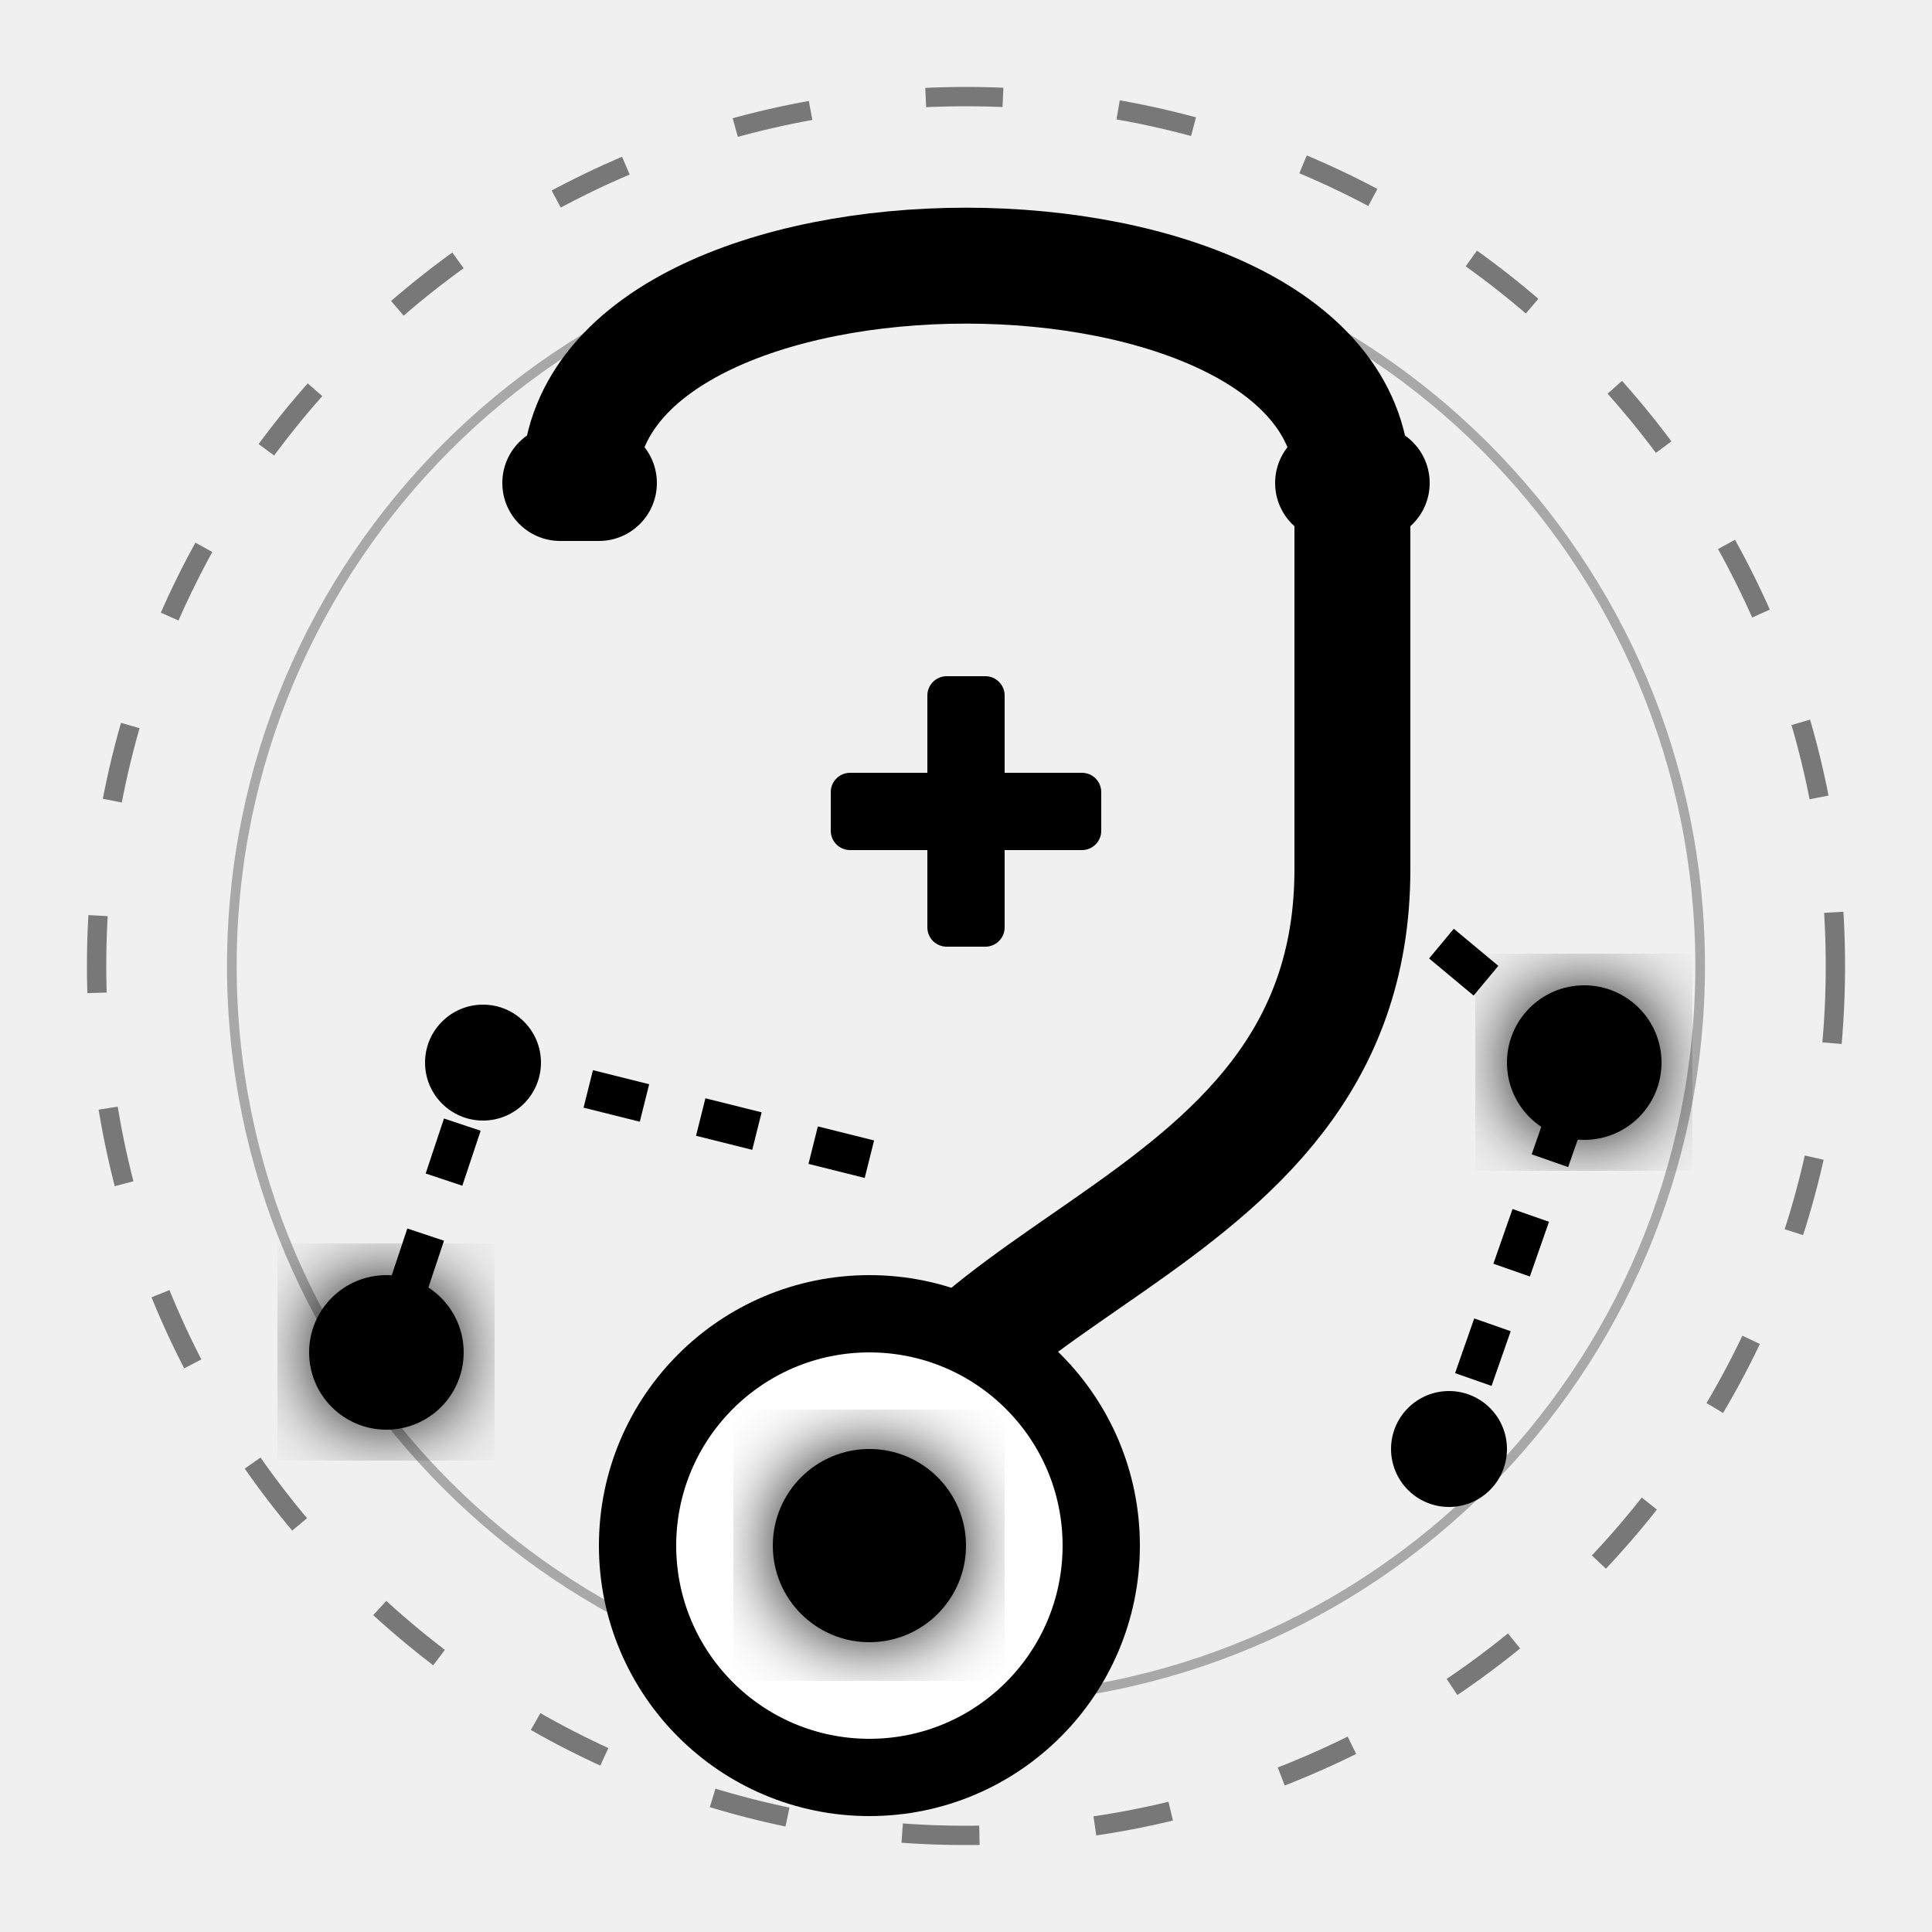
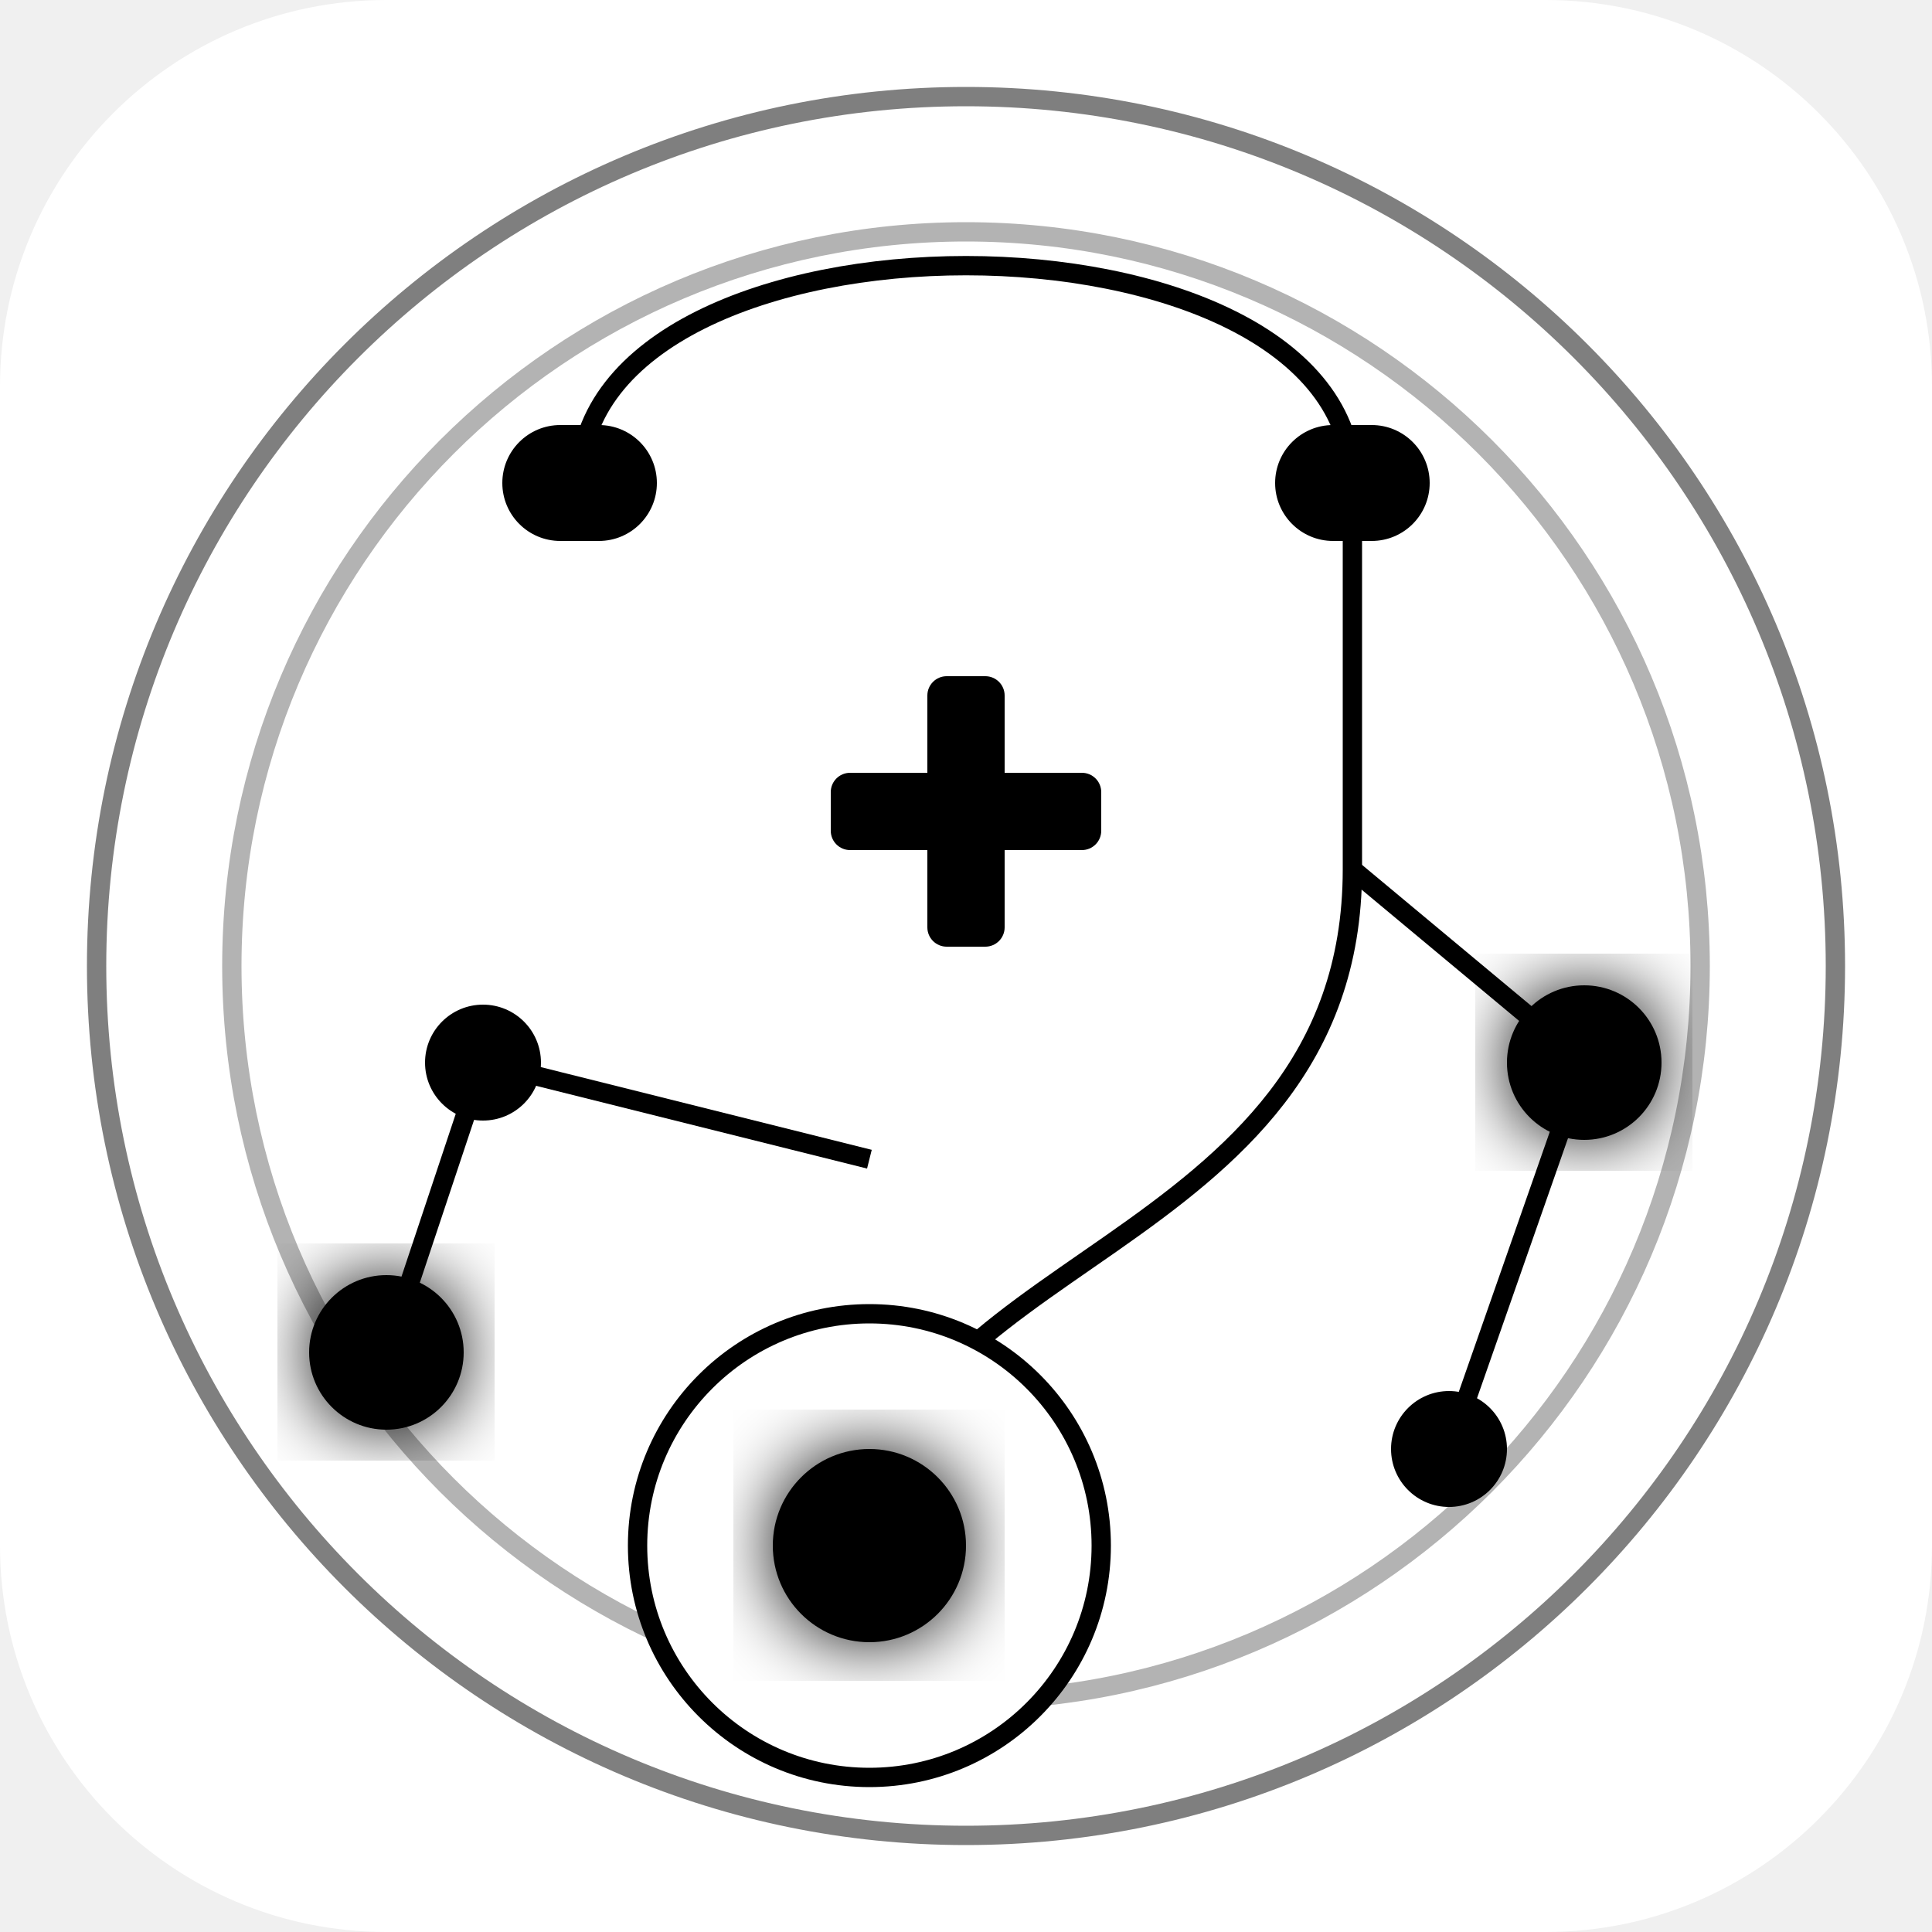
<svg xmlns="http://www.w3.org/2000/svg" viewBox="0 0 100 100" fill="none">
  <defs>
    <linearGradient id="medGrad" x1="0%" y1="0%" x2="100%" y2="100%">
      <stop offset="0%" stopColor="#2563EB" />
      <stop offset="100%" stopColor="#4F46E5" />
    </linearGradient>
    <linearGradient id="techGrad" x1="0%" y1="100%" x2="100%" y2="0%">
      <stop offset="0%" stopColor="#06B6D4" />
      <stop offset="100%" stopColor="#3B82F6" />
    </linearGradient>
    <filter id="glow" x="-20%" y="-20%" width="140%" height="140%">
      <feGaussianBlur stdDeviation="2" result="blur" />
      <feComposite in="SourceGraphic" in2="blur" operator="over" />
    </filter>
  </defs>
-   <circle cx="50" cy="50" r="45" stroke="url(#techGrad)" stroke-width="1" stroke-dasharray="4 6" opacity="0.5" />
-   <circle cx="50" cy="50" r="38" stroke="url(#medGrad)" stroke-width="0.5" opacity="0.3" />
-   <path d="M30 25 C 30 10, 70 10, 70 25 V 45 C 70 65, 45 65, 45 80" stroke="url(#medGrad)" stroke-width="6" stroke-linecap="round" stroke-linejoin="round" />
+   <rect width="100" height="100" rx="20" fill="white" />
+   <circle cx="50" cy="50" r="45" stroke="url(#techGrad)" strokeWidth="1" strokeDasharray="4 6" opacity="0.5" />
+   <circle cx="50" cy="50" r="38" stroke="url(#medGrad)" strokeWidth="0.5" opacity="0.3" />
+   <path d="M30 25 C 30 10, 70 10, 70 25 V 45 C 70 65, 45 65, 45 80" stroke="url(#medGrad)" strokeWidth="6" strokeLinecap="round" strokeLinejoin="round" />
  <rect x="26" y="22" width="8" height="6" rx="3" fill="url(#techGrad)" />
  <rect x="66" y="22" width="8" height="6" rx="3" fill="url(#techGrad)" />
-   <circle cx="45" cy="80" r="12" fill="white" stroke="url(#medGrad)" stroke-width="4" />
+   <circle cx="45" cy="80" r="12" fill="white" stroke="url(#medGrad)" strokeWidth="4" />
  <circle cx="45" cy="80" r="5" fill="url(#techGrad)" filter="url(#glow)" />
-   <path d="M70 45 L 82 55 L 75 75" stroke="url(#techGrad)" stroke-width="2" stroke-dasharray="3 3" />
+   <path d="M70 45 L 82 55 L 75 75" stroke="url(#techGrad)" strokeWidth="2" strokeDasharray="3 3" />
  <circle cx="82" cy="55" r="4" fill="url(#techGrad)" filter="url(#glow)" />
  <circle cx="75" cy="75" r="3" fill="url(#techGrad)" />
-   <path d="M45 60 L 25 55 L 20 70" stroke="url(#techGrad)" stroke-width="2" stroke-dasharray="3 3" />
+   <path d="M45 60 L 25 55 L 20 70" stroke="url(#techGrad)" strokeWidth="2" strokeDasharray="3 3" />
  <circle cx="25" cy="55" r="3" fill="url(#techGrad)" />
  <circle cx="20" cy="70" r="4" fill="url(#techGrad)" filter="url(#glow)" />
  <rect x="48" y="35" width="4" height="14" rx="1" fill="url(#techGrad)" />
  <rect x="43" y="40" width="14" height="4" rx="1" fill="url(#techGrad)" />
</svg>
